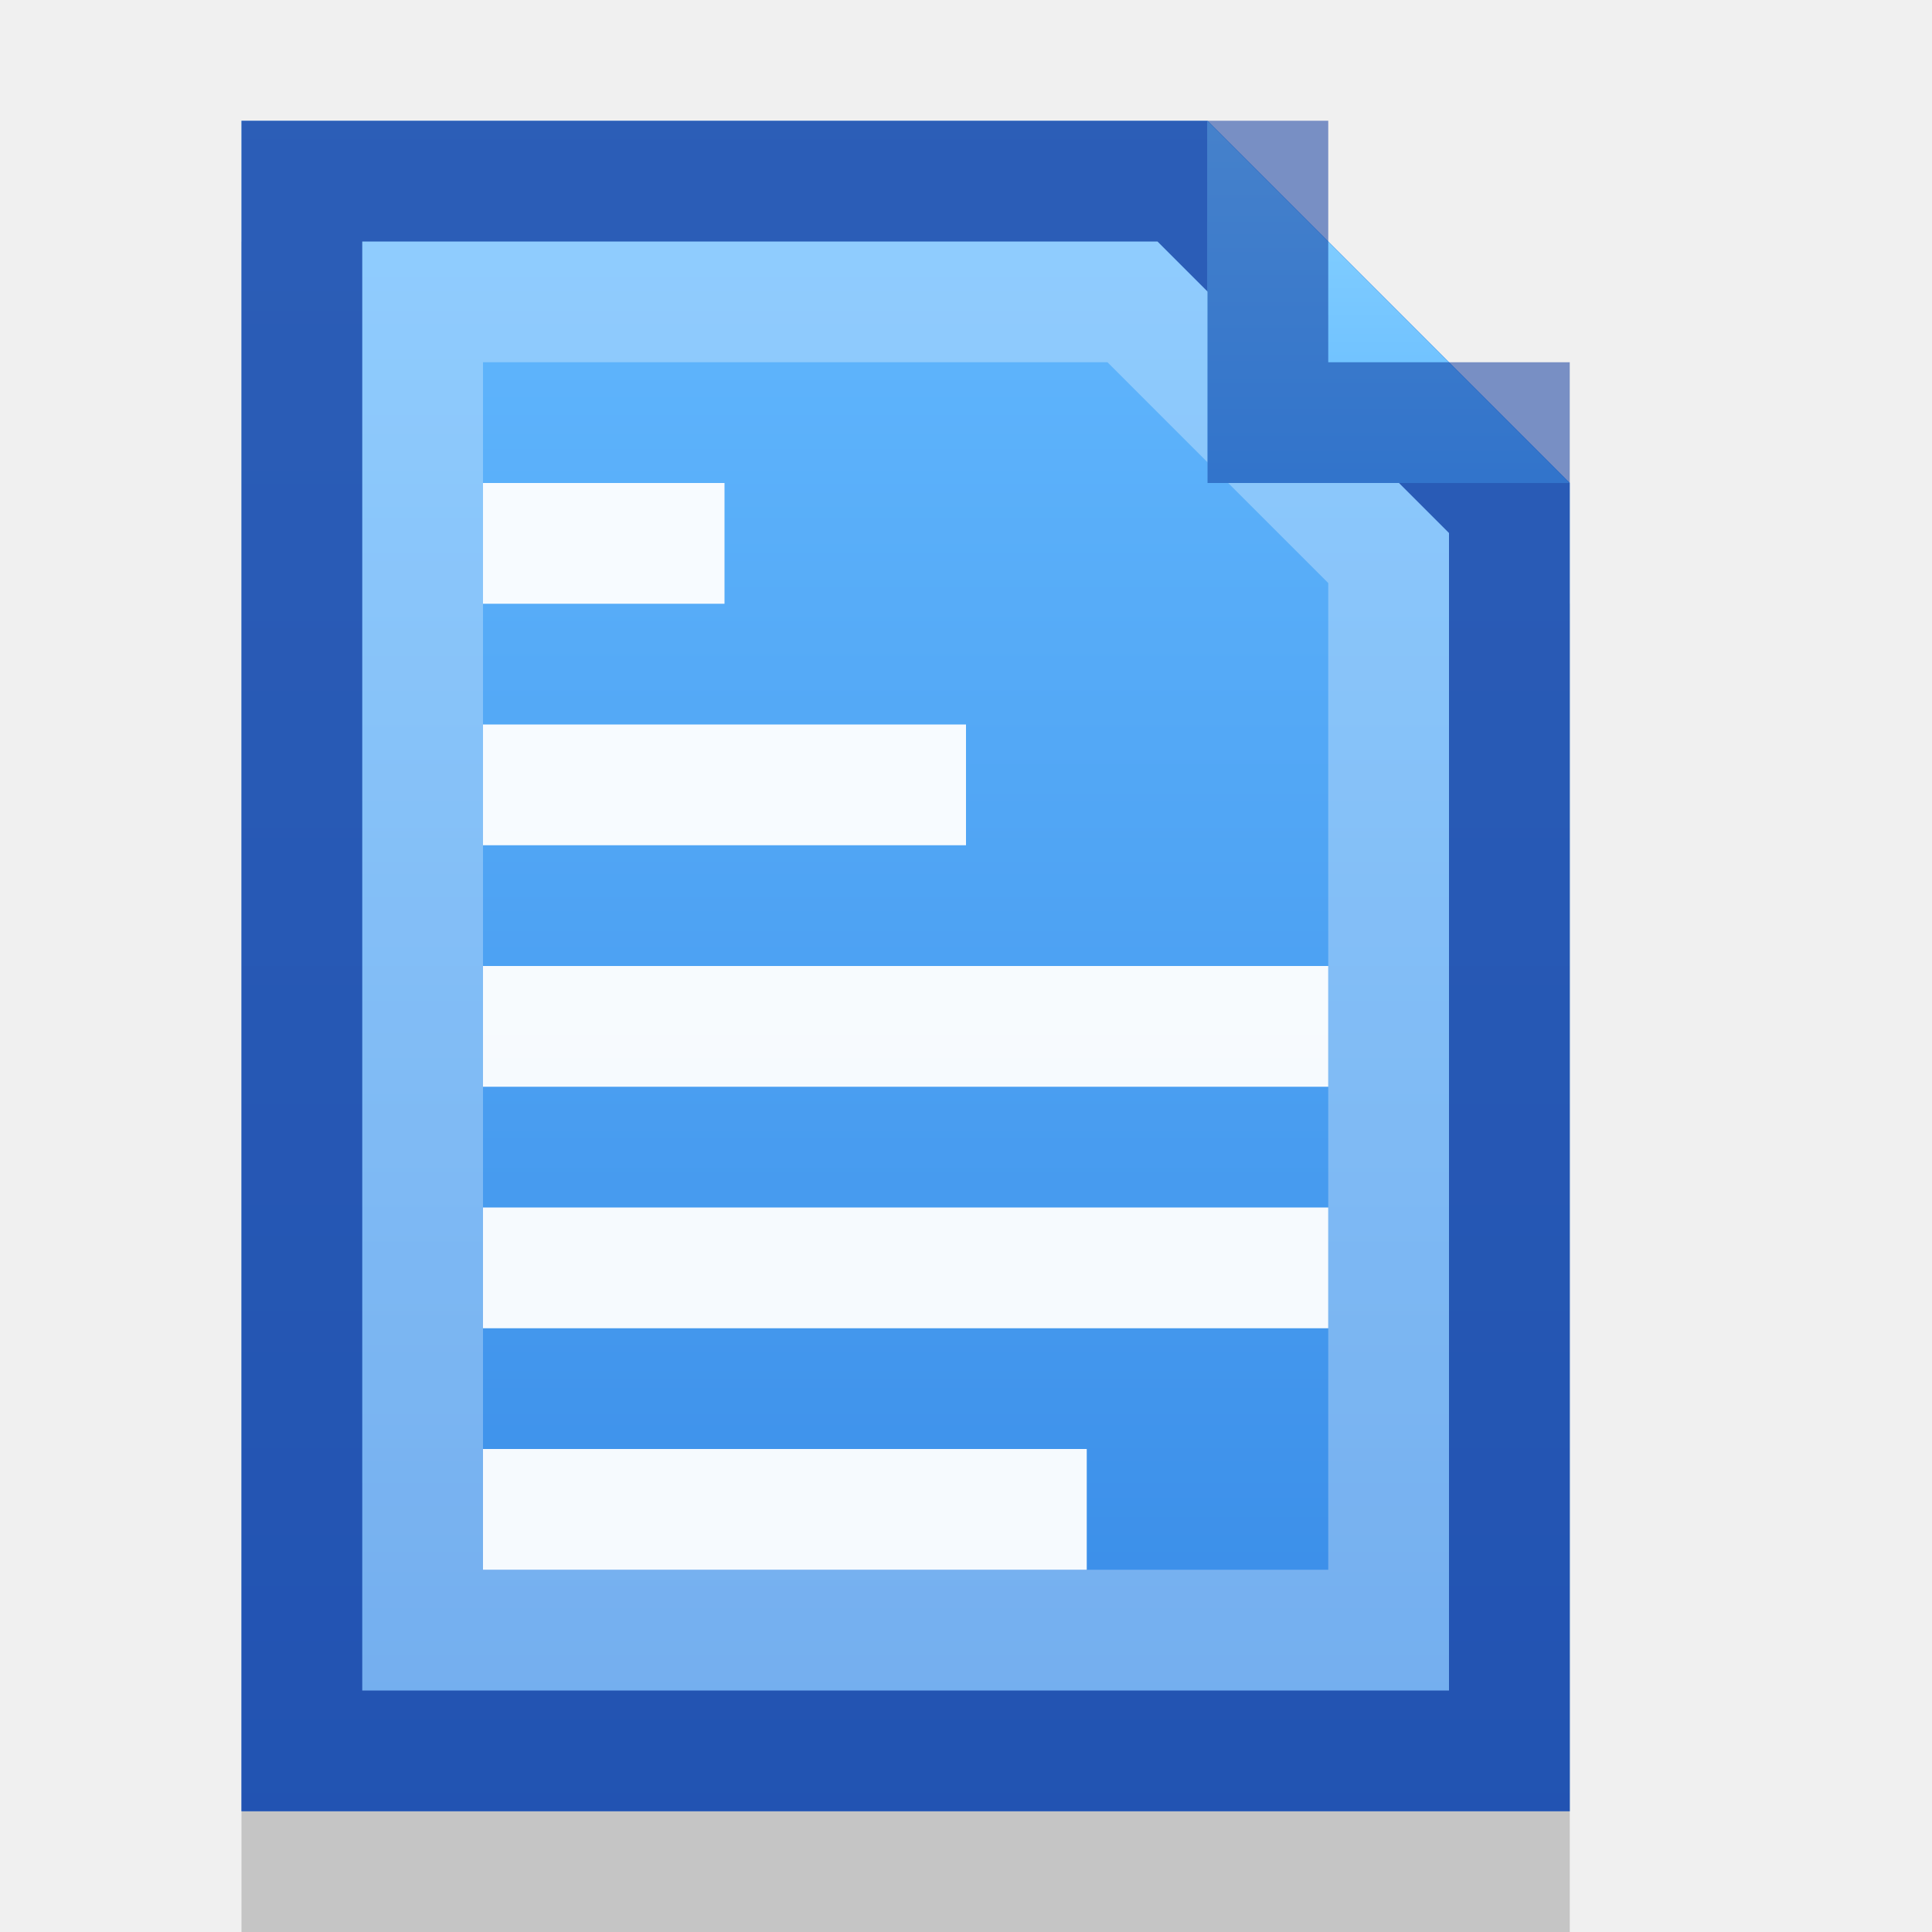
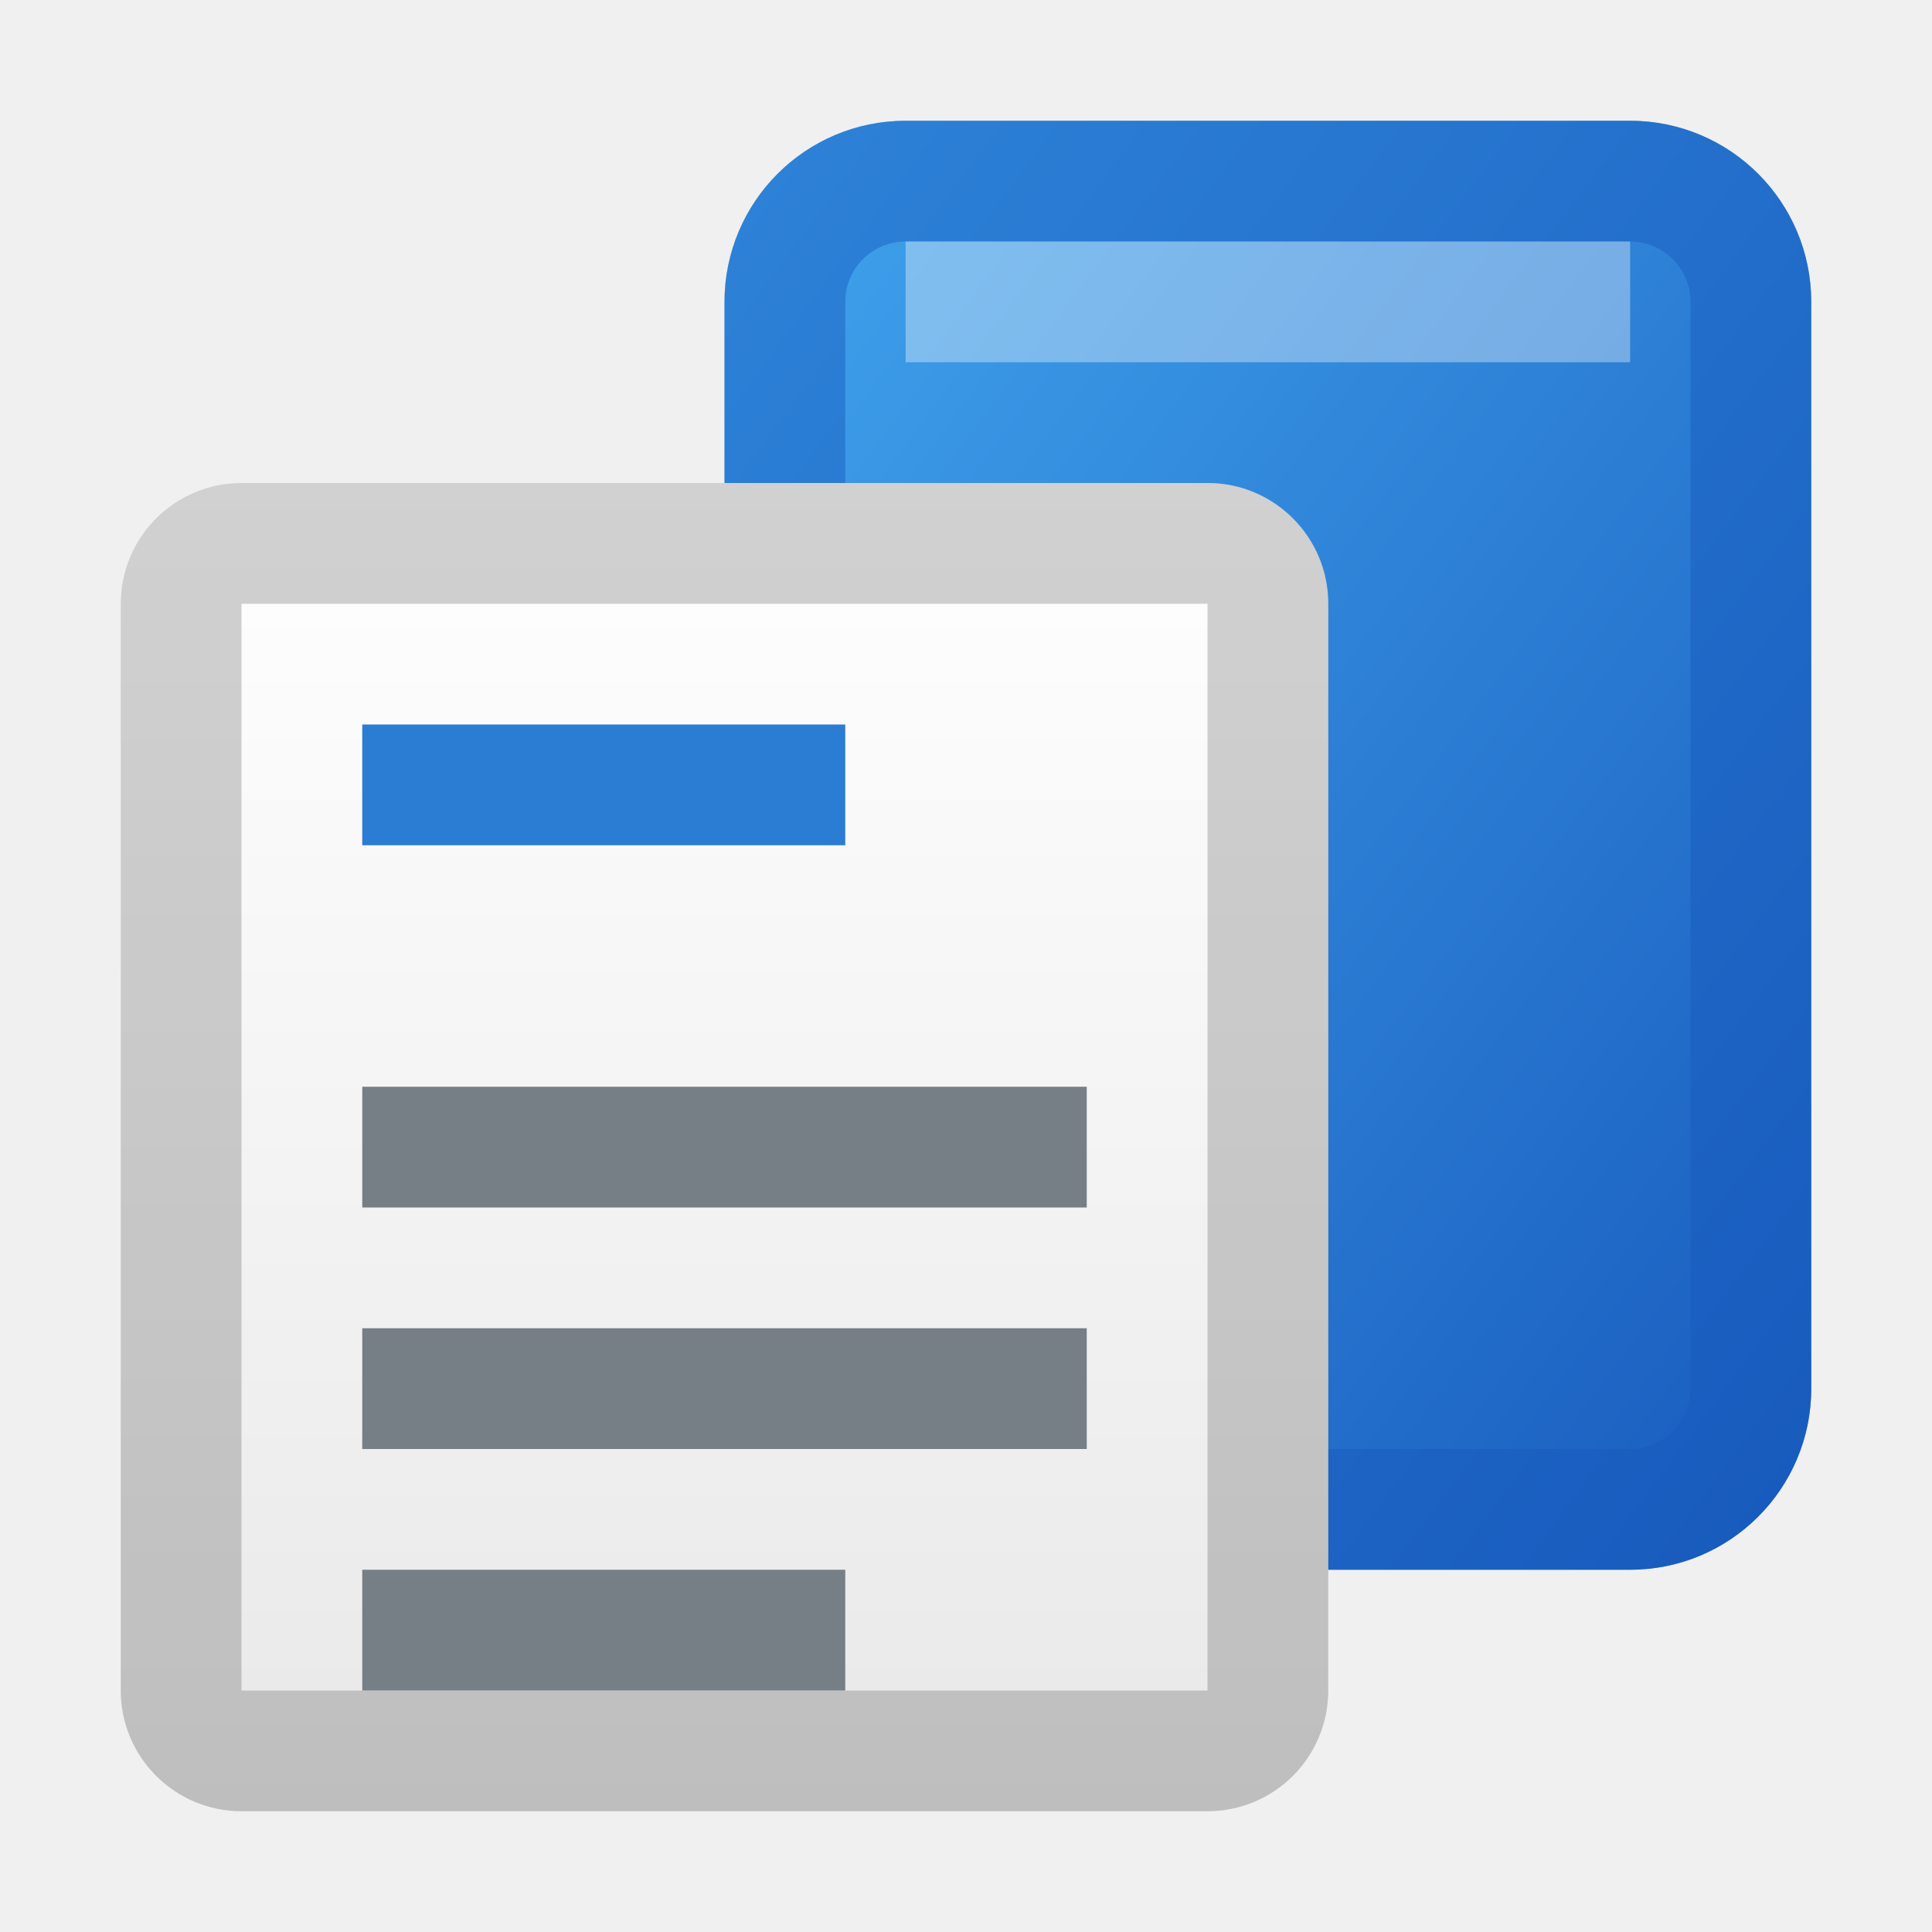
<svg xmlns="http://www.w3.org/2000/svg" width="16" height="16" viewBox="0 0 16 16">
  <defs>
-     <linearGradient id="g1" x1="0" y1="0" x2="0" y2="1">
-       <stop offset="0" stop-color="#64baff" />
-       <stop offset="1" stop-color="#3689e6" />
+     <linearGradient id="bk" x1="0" y1="0" x2="1" y2="1">
+       <stop offset="0" stop-color="#41a5ee" />
+       <stop offset="1" stop-color="#185abd" />
    </linearGradient>
-     <clipPath id="c2">
-       <path d="M2 1H10L13 4V15H2V1Z" />
-     </clipPath>
-   </defs>
-   <path d="M2 1H10L13 4V15H2V1Z" fill="#181818" opacity="0.2" transform="translate(0 1)" />
-   <path d="M2 1H10L13 4V15H2V1Z" fill="url(#g1)" />
-   <g clip-path="url(#c2)" fill="none">
-     <path d="M2 1H10L13 4V15H2V1Z" stroke="#fff" stroke-opacity="0.3" stroke-width="4" />
-     <path d="M2 1H10L13 4V15H2V1Z" stroke="#002e99" stroke-opacity="0.7" stroke-width="2" />
-   </g>
-   <defs>
-     <linearGradient id="g3" x1="0" y1="0" x2="0" y2="1">
-       <stop offset="0" stop-color="#8cd5ff" />
-       <stop offset="1" stop-color="#64baff" />
+     <linearGradient id="pp" x1="0" y1="0" x2="0" y2="1">
+       <stop offset="0" stop-color="#ffffff" stop-opacity="1" />
+       <stop offset="1" stop-color="#e8e8e8" stop-opacity="1" />
    </linearGradient>
  </defs>
-   <path d="M10 1V4H13Z" fill="url(#g3)" />
-   <path d="M10.5 1V3.5H13" fill="none" stroke="#002e99" stroke-opacity=".5" />
-   <path d="M4 4h2v1h-2ZM4 6h4v1h-4ZM4 8h7v1h-7ZM4 10h7v1h-7ZM4 12h5v1h-5Z" fill="#fff" opacity=".95" />
+   <rect x="6" y="1" width="9" height="12" rx="1.5" fill="url(#bk)" />
+   <rect x="6.5" y="1.5" width="8" height="11" rx="1" fill="none" stroke="#185abd" stroke-opacity=".45" />
+   <path d="M7.5,2.5 h6" stroke="#fff" stroke-opacity=".35" />
+   <rect x="1" y="4" width="10" height="11" rx="1" fill="url(#pp)" />
+   <rect x="1.5" y="4.5" width="9" height="10" rx="0.5" fill="none" stroke="#000" stroke-opacity=".18" />
+   <rect x="3" y="6" width="4" height="1" rx="0" fill="#2b7cd3" />
+   <rect x="3" y="9" width="6" height="1" rx="0" fill="#767e86" />
+   <rect x="3" y="11" width="6" height="1" rx="0" fill="#767e86" />
+   <rect x="3" y="13" width="4" height="1" rx="0" fill="#767e86" />
</svg>
